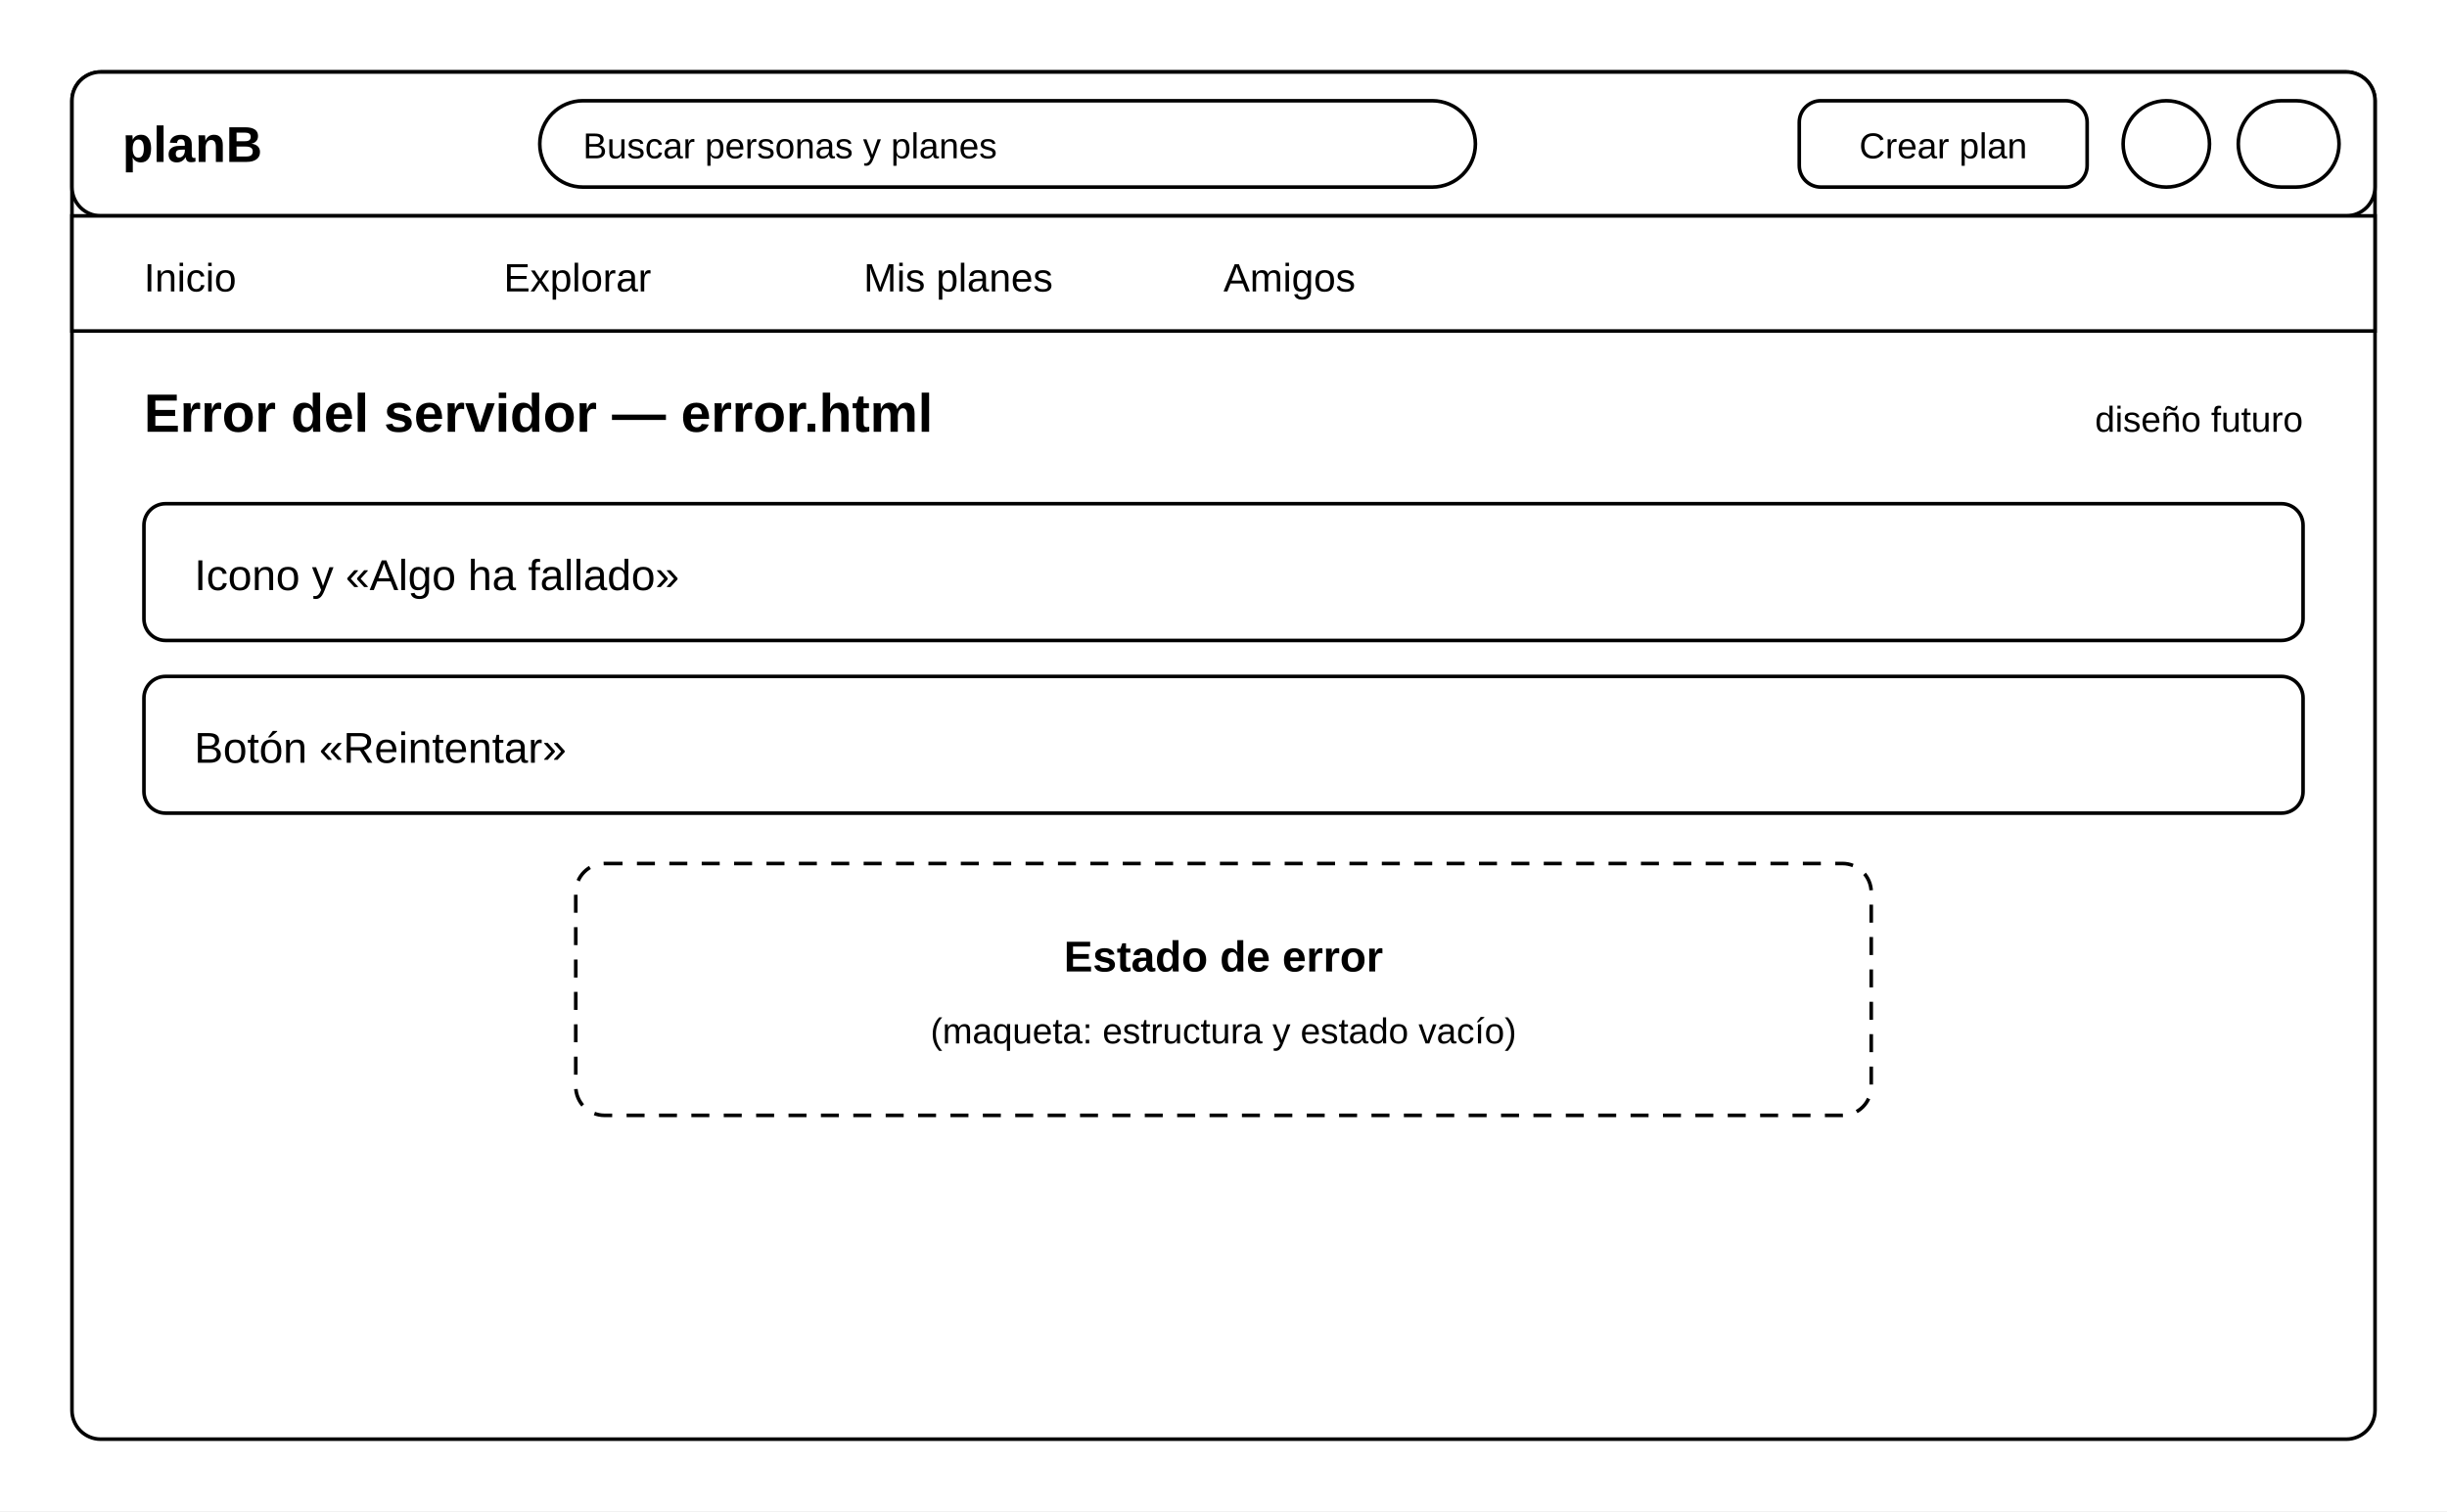
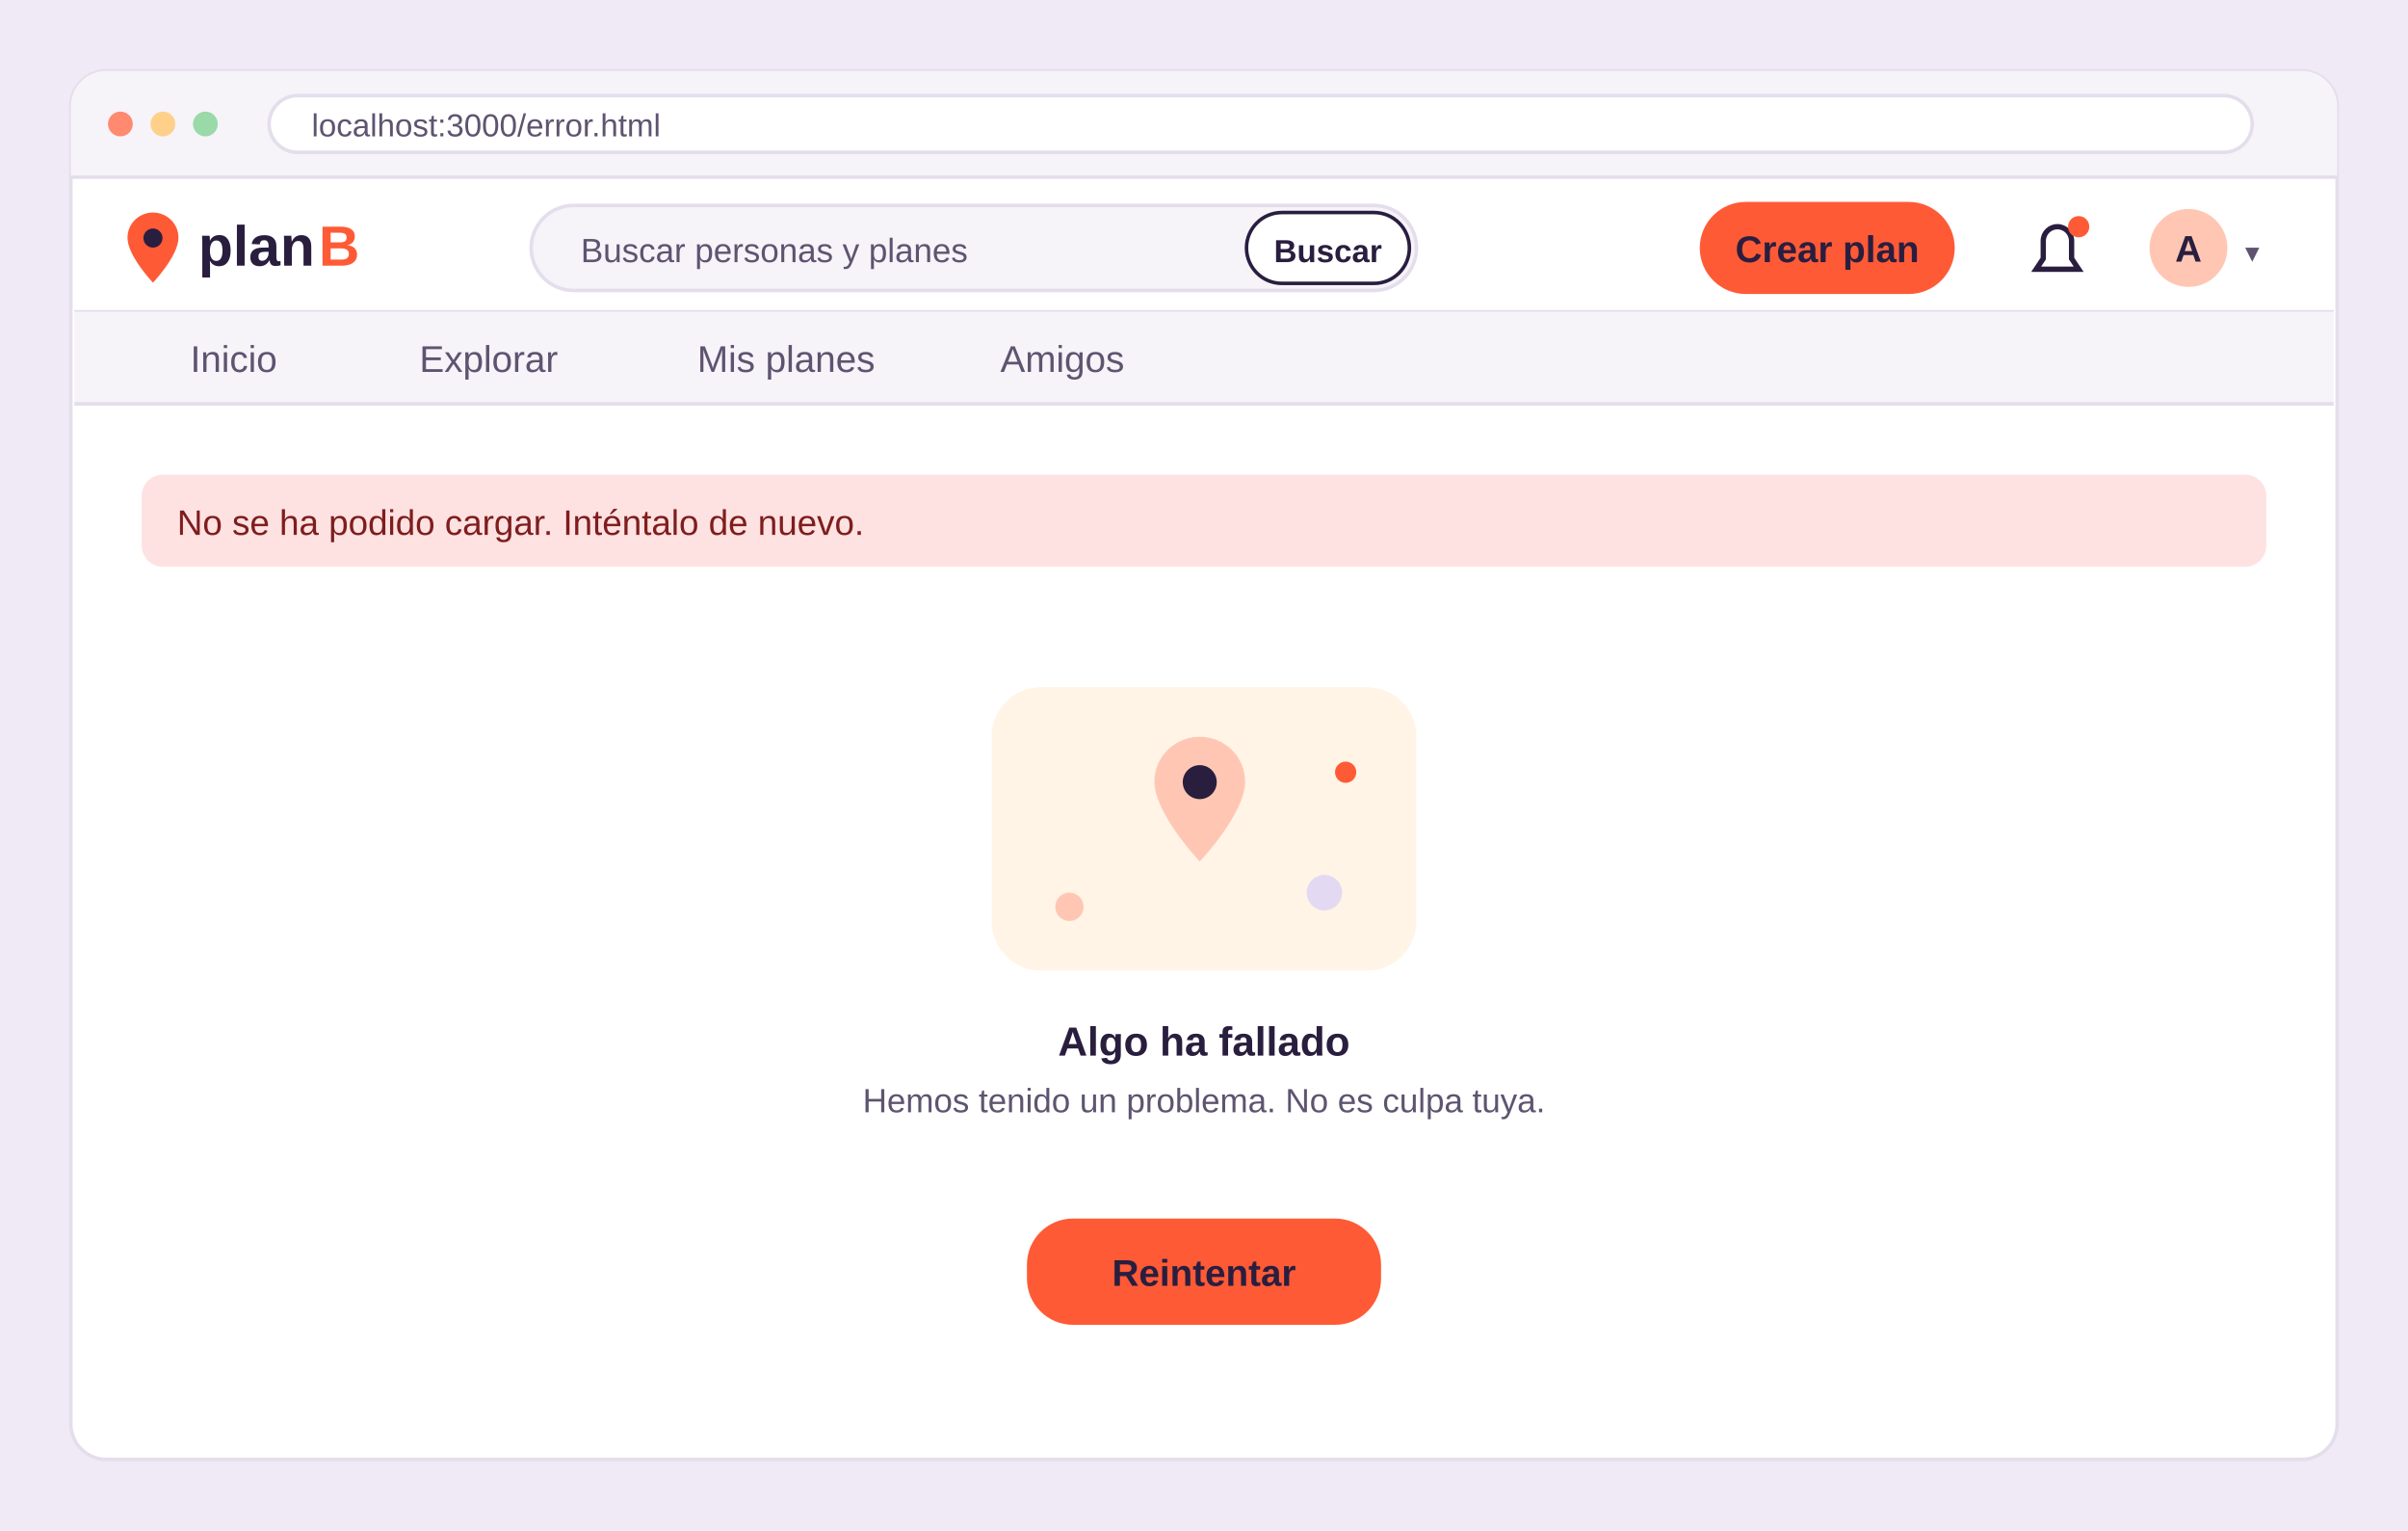
- <svg xmlns="http://www.w3.org/2000/svg" viewBox="0 0 680 420" width="680" height="420" role="img">
-   <rect width="680" height="420" fill="#fff" />
-   <rect x="20" y="20" width="640" height="380" rx="8" fill="#fff" stroke="#000" stroke-width="1" />
-   <rect x="20" y="20" width="640" height="40" rx="8" fill="#fff" stroke="#000" stroke-width="1" />
-   <text x="34" y="45" font-family="system-ui, Arial, sans-serif" font-size="14" font-weight="700" text-anchor="start" fill="#000">planB</text>
-   <rect x="150" y="28" width="260" height="24" rx="12" fill="#fff" stroke="#000" stroke-width="1" />
-   <text x="162" y="44" font-family="system-ui, Arial, sans-serif" font-size="10" font-weight="400" text-anchor="start" fill="#000">Buscar personas y planes</text>
-   <rect x="500" y="28" width="80" height="24" rx="6" fill="#fff" stroke="#000" stroke-width="1" />
-   <text x="540" y="44" font-family="system-ui, Arial, sans-serif" font-size="10" font-weight="400" text-anchor="middle" fill="#000">Crear plan</text>
-   <rect x="590" y="28" width="24" height="24" rx="12" fill="#fff" stroke="#000" stroke-width="1" />
-   <rect x="622" y="28" width="28" height="24" rx="12" fill="#fff" stroke="#000" stroke-width="1" />
-   <rect x="20" y="60" width="640" height="32" rx="0" fill="#fff" stroke="#000" stroke-width="1" />
-   <text x="40" y="81" font-family="system-ui, Arial, sans-serif" font-size="11" font-weight="400" text-anchor="start" fill="#000">Inicio</text>
-   <text x="140" y="81" font-family="system-ui, Arial, sans-serif" font-size="11" font-weight="400" text-anchor="start" fill="#000">Explorar</text>
-   <text x="240" y="81" font-family="system-ui, Arial, sans-serif" font-size="11" font-weight="400" text-anchor="start" fill="#000">Mis planes</text>
-   <text x="340" y="81" font-family="system-ui, Arial, sans-serif" font-size="11" font-weight="400" text-anchor="start" fill="#000">Amigos</text>
-   <text x="40" y="120" font-family="system-ui, Arial, sans-serif" font-size="15" font-weight="700" text-anchor="start" fill="#000">Error del servidor — error.html</text>
-   <text x="640" y="120" font-family="system-ui, Arial, sans-serif" font-size="10" font-weight="400" text-anchor="end" fill="#000">diseño futuro</text>
-   <rect x="40" y="140" width="600" height="38" rx="6" fill="#fff" stroke="#000" stroke-width="1" />
-   <text x="54" y="164" font-family="system-ui, Arial, sans-serif" font-size="12" font-weight="400" text-anchor="start" fill="#000">Icono y «Algo ha fallado»</text>
-   <rect x="40" y="188" width="600" height="38" rx="6" fill="#fff" stroke="#000" stroke-width="1" />
-   <text x="54" y="212" font-family="system-ui, Arial, sans-serif" font-size="12" font-weight="400" text-anchor="start" fill="#000">Botón «Reintentar»</text>
-   <rect x="160" y="240" width="360" height="70" rx="8" fill="#fff" stroke="#000" stroke-width="1" stroke-dasharray="5 4" />
-   <text x="340" y="270" font-family="system-ui, Arial, sans-serif" font-size="12" font-weight="700" text-anchor="middle" fill="#000">Estado de error</text>
-   <text x="340" y="290" font-family="system-ui, Arial, sans-serif" font-size="10" font-weight="400" text-anchor="middle" fill="#000">(maqueta: estructura y estado vacío)</text>
+ <svg xmlns="http://www.w3.org/2000/svg" viewBox="0 0 680 432" width="680" height="432" role="img">
+   <rect width="680" height="432" fill="#EFEAF5" />
+   <rect x="20" y="20" width="640" height="392" rx="10" fill="#FFFFFF" stroke="#E4DEEC" />
+   <path d="M20 30a10 10 0 0 1 10-10h620a10 10 0 0 1 10 10V50H20z" fill="#F6F3F9" />
+   <line x1="20" y1="50" x2="660" y2="50" stroke="#E4DEEC" stroke-width="1" />
+   <circle cx="34" cy="35" r="3.5" fill="#FF8A70" />
+   <circle cx="46" cy="35" r="3.5" fill="#FFD08A" />
+   <circle cx="58" cy="35" r="3.5" fill="#9AD9A8" />
+   <rect x="76" y="27" width="560" height="16" rx="8" fill="#FFFFFF" stroke="#E4DEEC" stroke-width="1" />
+   <text x="88" y="38.5" font-family="system-ui, Arial, sans-serif" font-size="9" font-weight="400" text-anchor="start" fill="#5E5470">localhost:3000/error.html</text>
+   <rect x="21" y="52" width="638" height="36" rx="0" fill="#FFFFFF" />
+   <line x1="21" y1="88" x2="659" y2="88" stroke="#E4DEEC" stroke-width="1" />
+   <g transform="translate(36 60) scale(0.9)">
+     <path d="M8 0C3.6 0 0 3.5 0 7.9 0 13.6 8 22 8 22s8-8.4 8-14.1C16 3.5 12.4 0 8 0z" fill="#FF5A36" />
+     <circle cx="8" cy="8" r="3" fill="#2A1E3F" />
+   </g>
+   <text x="56" y="75" font-family="system-ui, Arial, sans-serif" font-size="16" font-weight="800" text-anchor="start" fill="#2A1E3F">plan</text>
+   <text x="90" y="75" font-family="system-ui, Arial, sans-serif" font-size="16" font-weight="800" text-anchor="start" fill="#FF5A36">B</text>
+   <rect x="150" y="58" width="250" height="24" rx="12" fill="#F6F3F9" stroke="#E4DEEC" stroke-width="1" />
+   <text x="164" y="74" font-family="system-ui, Arial, sans-serif" font-size="9.5" font-weight="400" text-anchor="start" fill="#5E5470">Buscar personas y planes</text>
+   <rect x="352" y="60" width="46" height="20" rx="10" fill="#FFFFFF" stroke="#2A1E3F" stroke-width="1" />
+   <text x="375" y="74" font-family="system-ui, Arial, sans-serif" font-size="9" font-weight="600" text-anchor="middle" fill="#2A1E3F">Buscar</text>
+   <rect x="480" y="57" width="72" height="26" rx="13" fill="#FF5A36" />
+   <text x="516.0" y="74.0" font-family="system-ui, Arial, sans-serif" font-size="10.5" font-weight="700" text-anchor="middle" fill="#2A1E3F">Crear plan</text>
+   <path d="M575 76h12l-2-3v-5a4 4 0 0 0-8 0v5z" fill="none" stroke="#2A1E3F" stroke-width="1.5" />
+   <circle cx="587" cy="64" r="3" fill="#FF5A36" />
+   <circle cx="618" cy="70" r="11" fill="#FFC7B3" />
+   <text x="618" y="73.85" font-family="system-ui, Arial, sans-serif" font-size="10.45" font-weight="700" text-anchor="middle" fill="#2A1E3F">A</text>
+   <text x="634" y="74" font-family="system-ui, Arial, sans-serif" font-size="8" font-weight="400" text-anchor="start" fill="#5E5470">▾</text>
+   <rect x="21" y="88" width="638" height="26" rx="0" fill="#F6F3F9" />
+   <line x1="21" y1="114" x2="659" y2="114" stroke="#E4DEEC" stroke-width="1" />
+   <text x="66.0" y="105" font-family="system-ui, Arial, sans-serif" font-size="10.5" font-weight="400" text-anchor="middle" fill="#5E5470">Inicio</text>
+   <text x="138.0" y="105" font-family="system-ui, Arial, sans-serif" font-size="10.5" font-weight="400" text-anchor="middle" fill="#5E5470">Explorar</text>
+   <text x="222.0" y="105" font-family="system-ui, Arial, sans-serif" font-size="10.5" font-weight="400" text-anchor="middle" fill="#5E5470">Mis planes</text>
+   <text x="300.0" y="105" font-family="system-ui, Arial, sans-serif" font-size="10.5" font-weight="400" text-anchor="middle" fill="#5E5470">Amigos</text>
+   <rect x="40" y="134" width="600" height="26" rx="6" fill="#FEE2E2" />
+   <text x="50" y="151" font-family="system-ui, Arial, sans-serif" font-size="10" font-weight="500" text-anchor="start" fill="#7F1D1D">No se ha podido cargar. Inténtalo de nuevo.</text>
+   <rect x="280" y="194" width="120" height="80" rx="14" fill="#FFF4E6" />
+   <g transform="translate(326 208) scale(1.6)">
+     <path d="M8 0C3.6 0 0 3.5 0 7.9 0 13.6 8 22 8 22s8-8.4 8-14.1C16 3.5 12.4 0 8 0z" fill="#FFC7B3" />
+     <circle cx="8" cy="8" r="3" fill="#2A1E3F" />
+   </g>
+   <circle cx="302" cy="256" r="4" fill="#FFC7B3" />
+   <circle cx="380" cy="218" r="3" fill="#FF5A36" />
+   <circle cx="374" cy="252" r="5" fill="#E3D9F2" />
+   <text x="340" y="298" font-family="system-ui, Arial, sans-serif" font-size="11.5" font-weight="700" text-anchor="middle" fill="#2A1E3F">Algo ha fallado</text>
+   <text x="340" y="314" font-family="system-ui, Arial, sans-serif" font-size="9.5" font-weight="400" text-anchor="middle" fill="#5E5470">Hemos tenido un problema. No es culpa tuya.</text>
+   <rect x="290" y="344" width="100" height="30" rx="13" fill="#FF5A36" />
+   <text x="340.0" y="363.0" font-family="system-ui, Arial, sans-serif" font-size="10.5" font-weight="700" text-anchor="middle" fill="#2A1E3F">Reintentar</text>
</svg>
